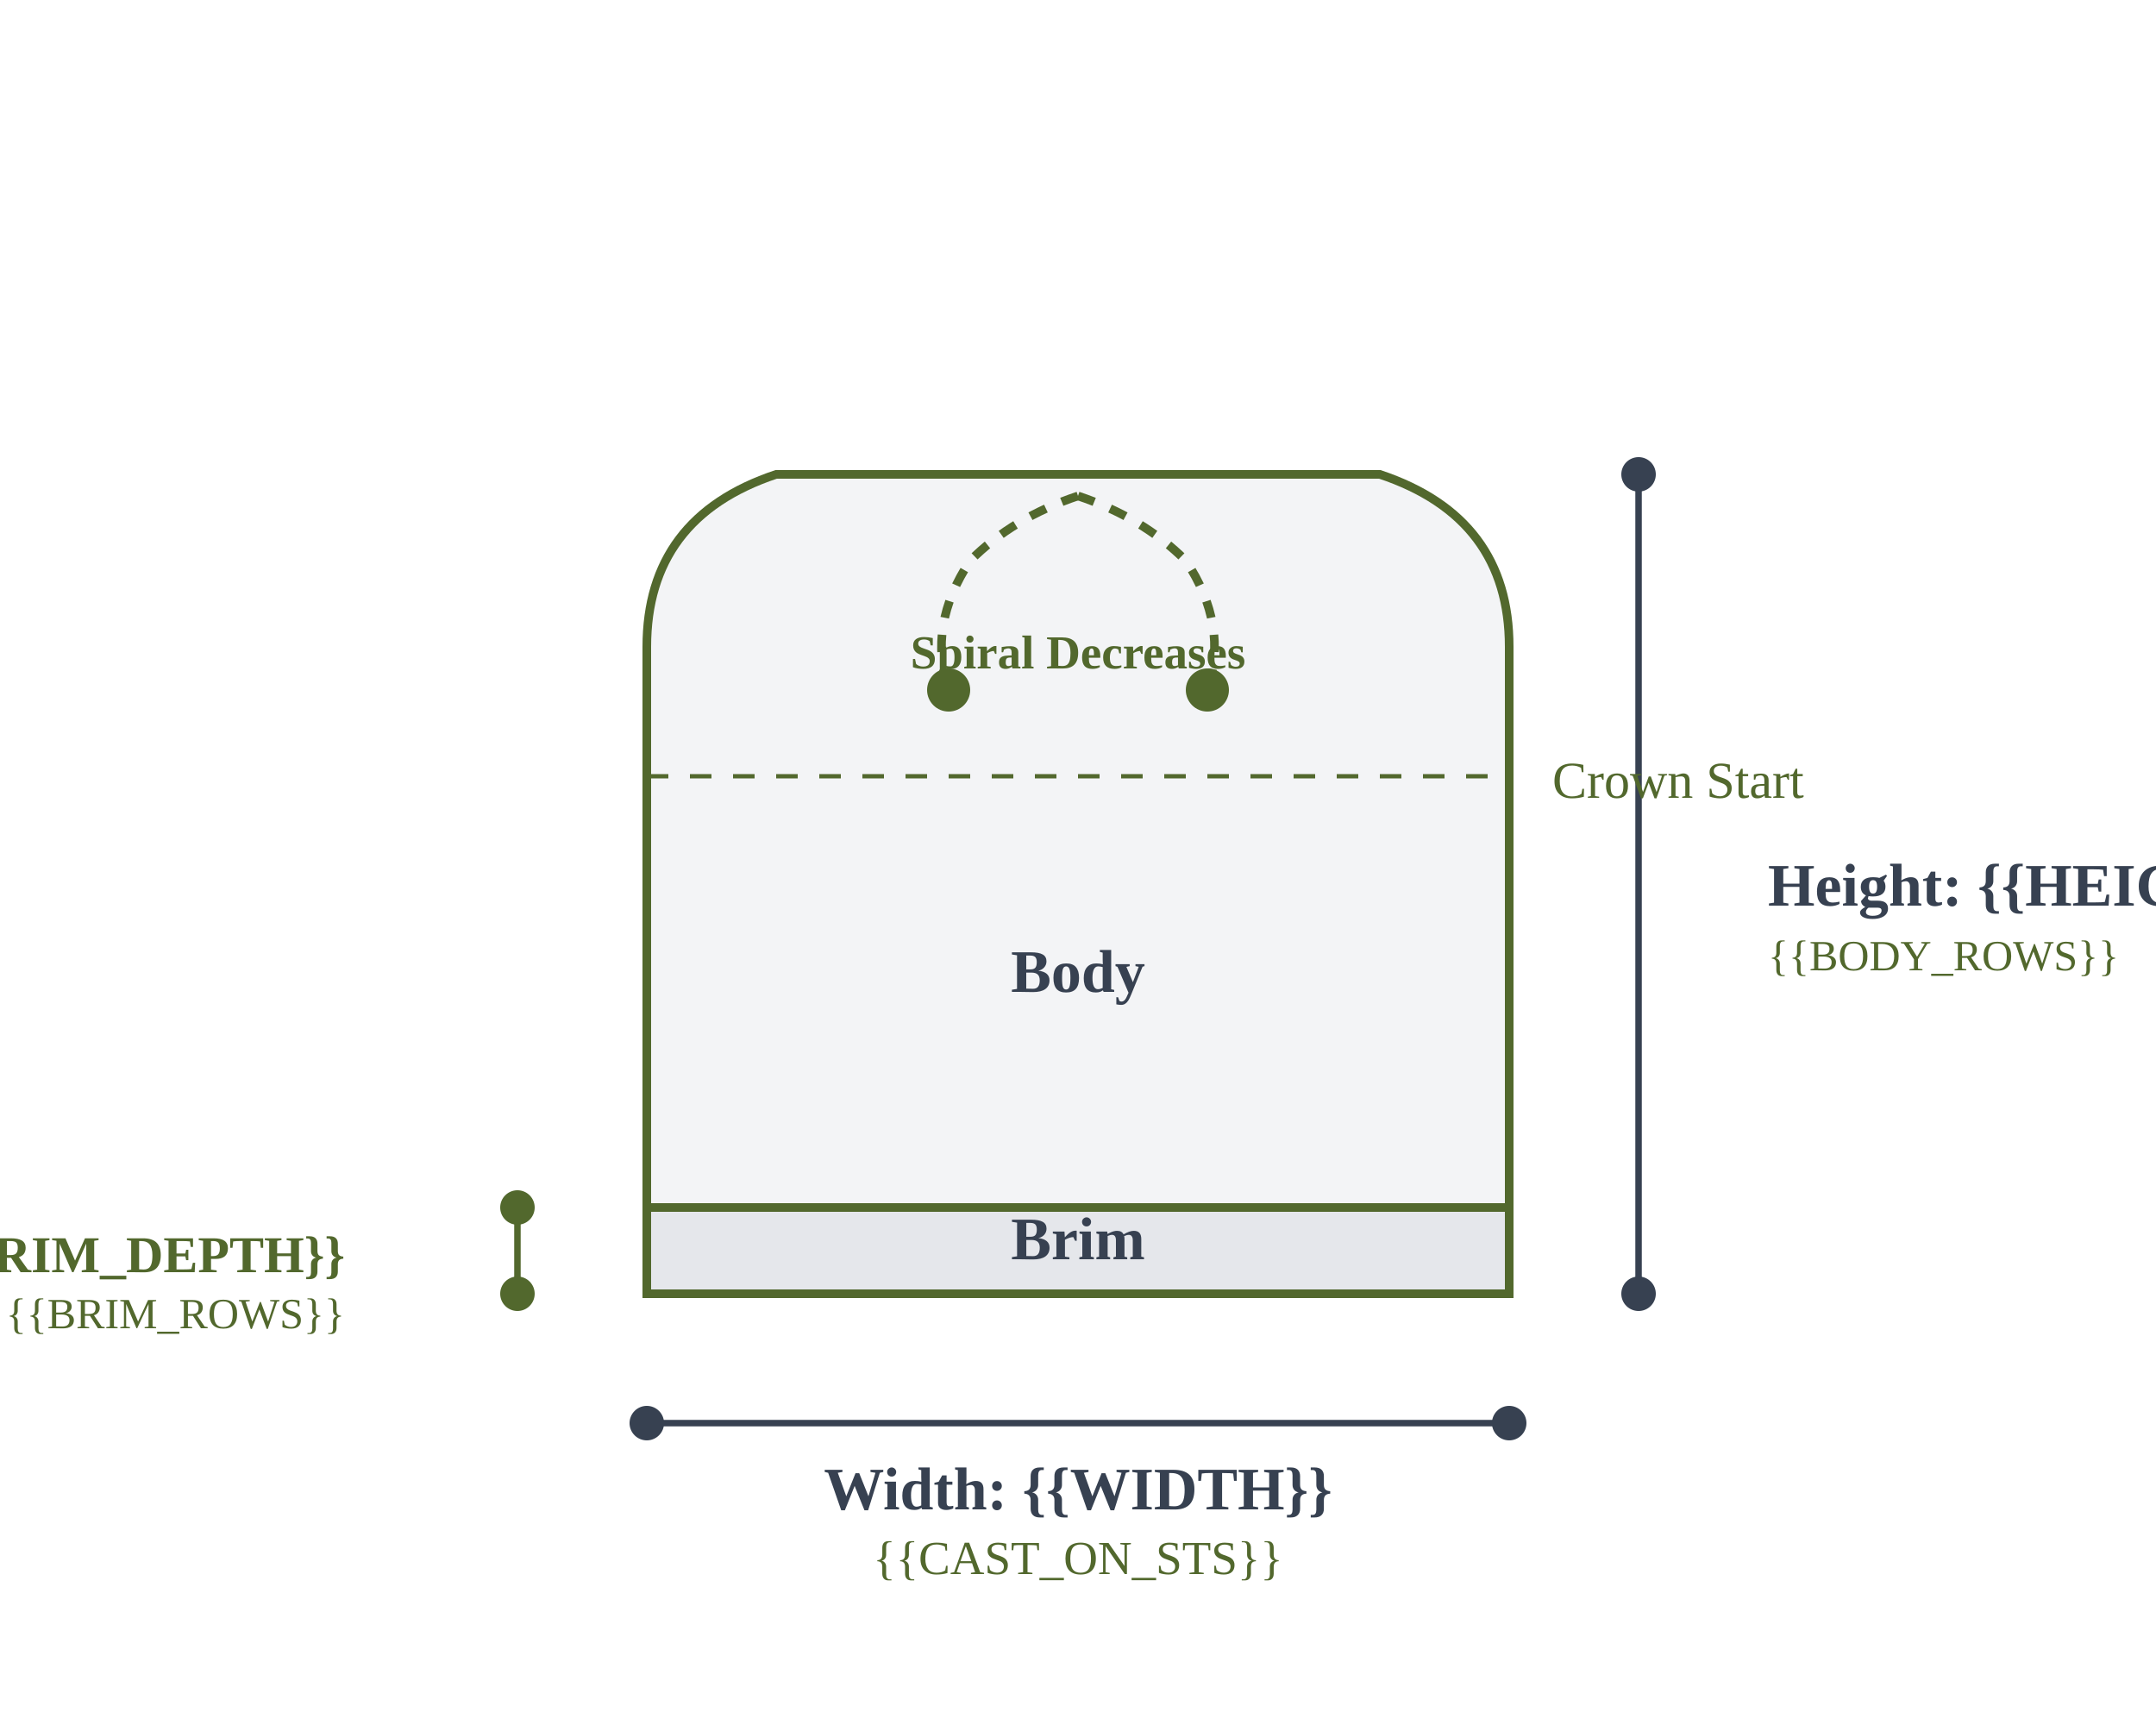
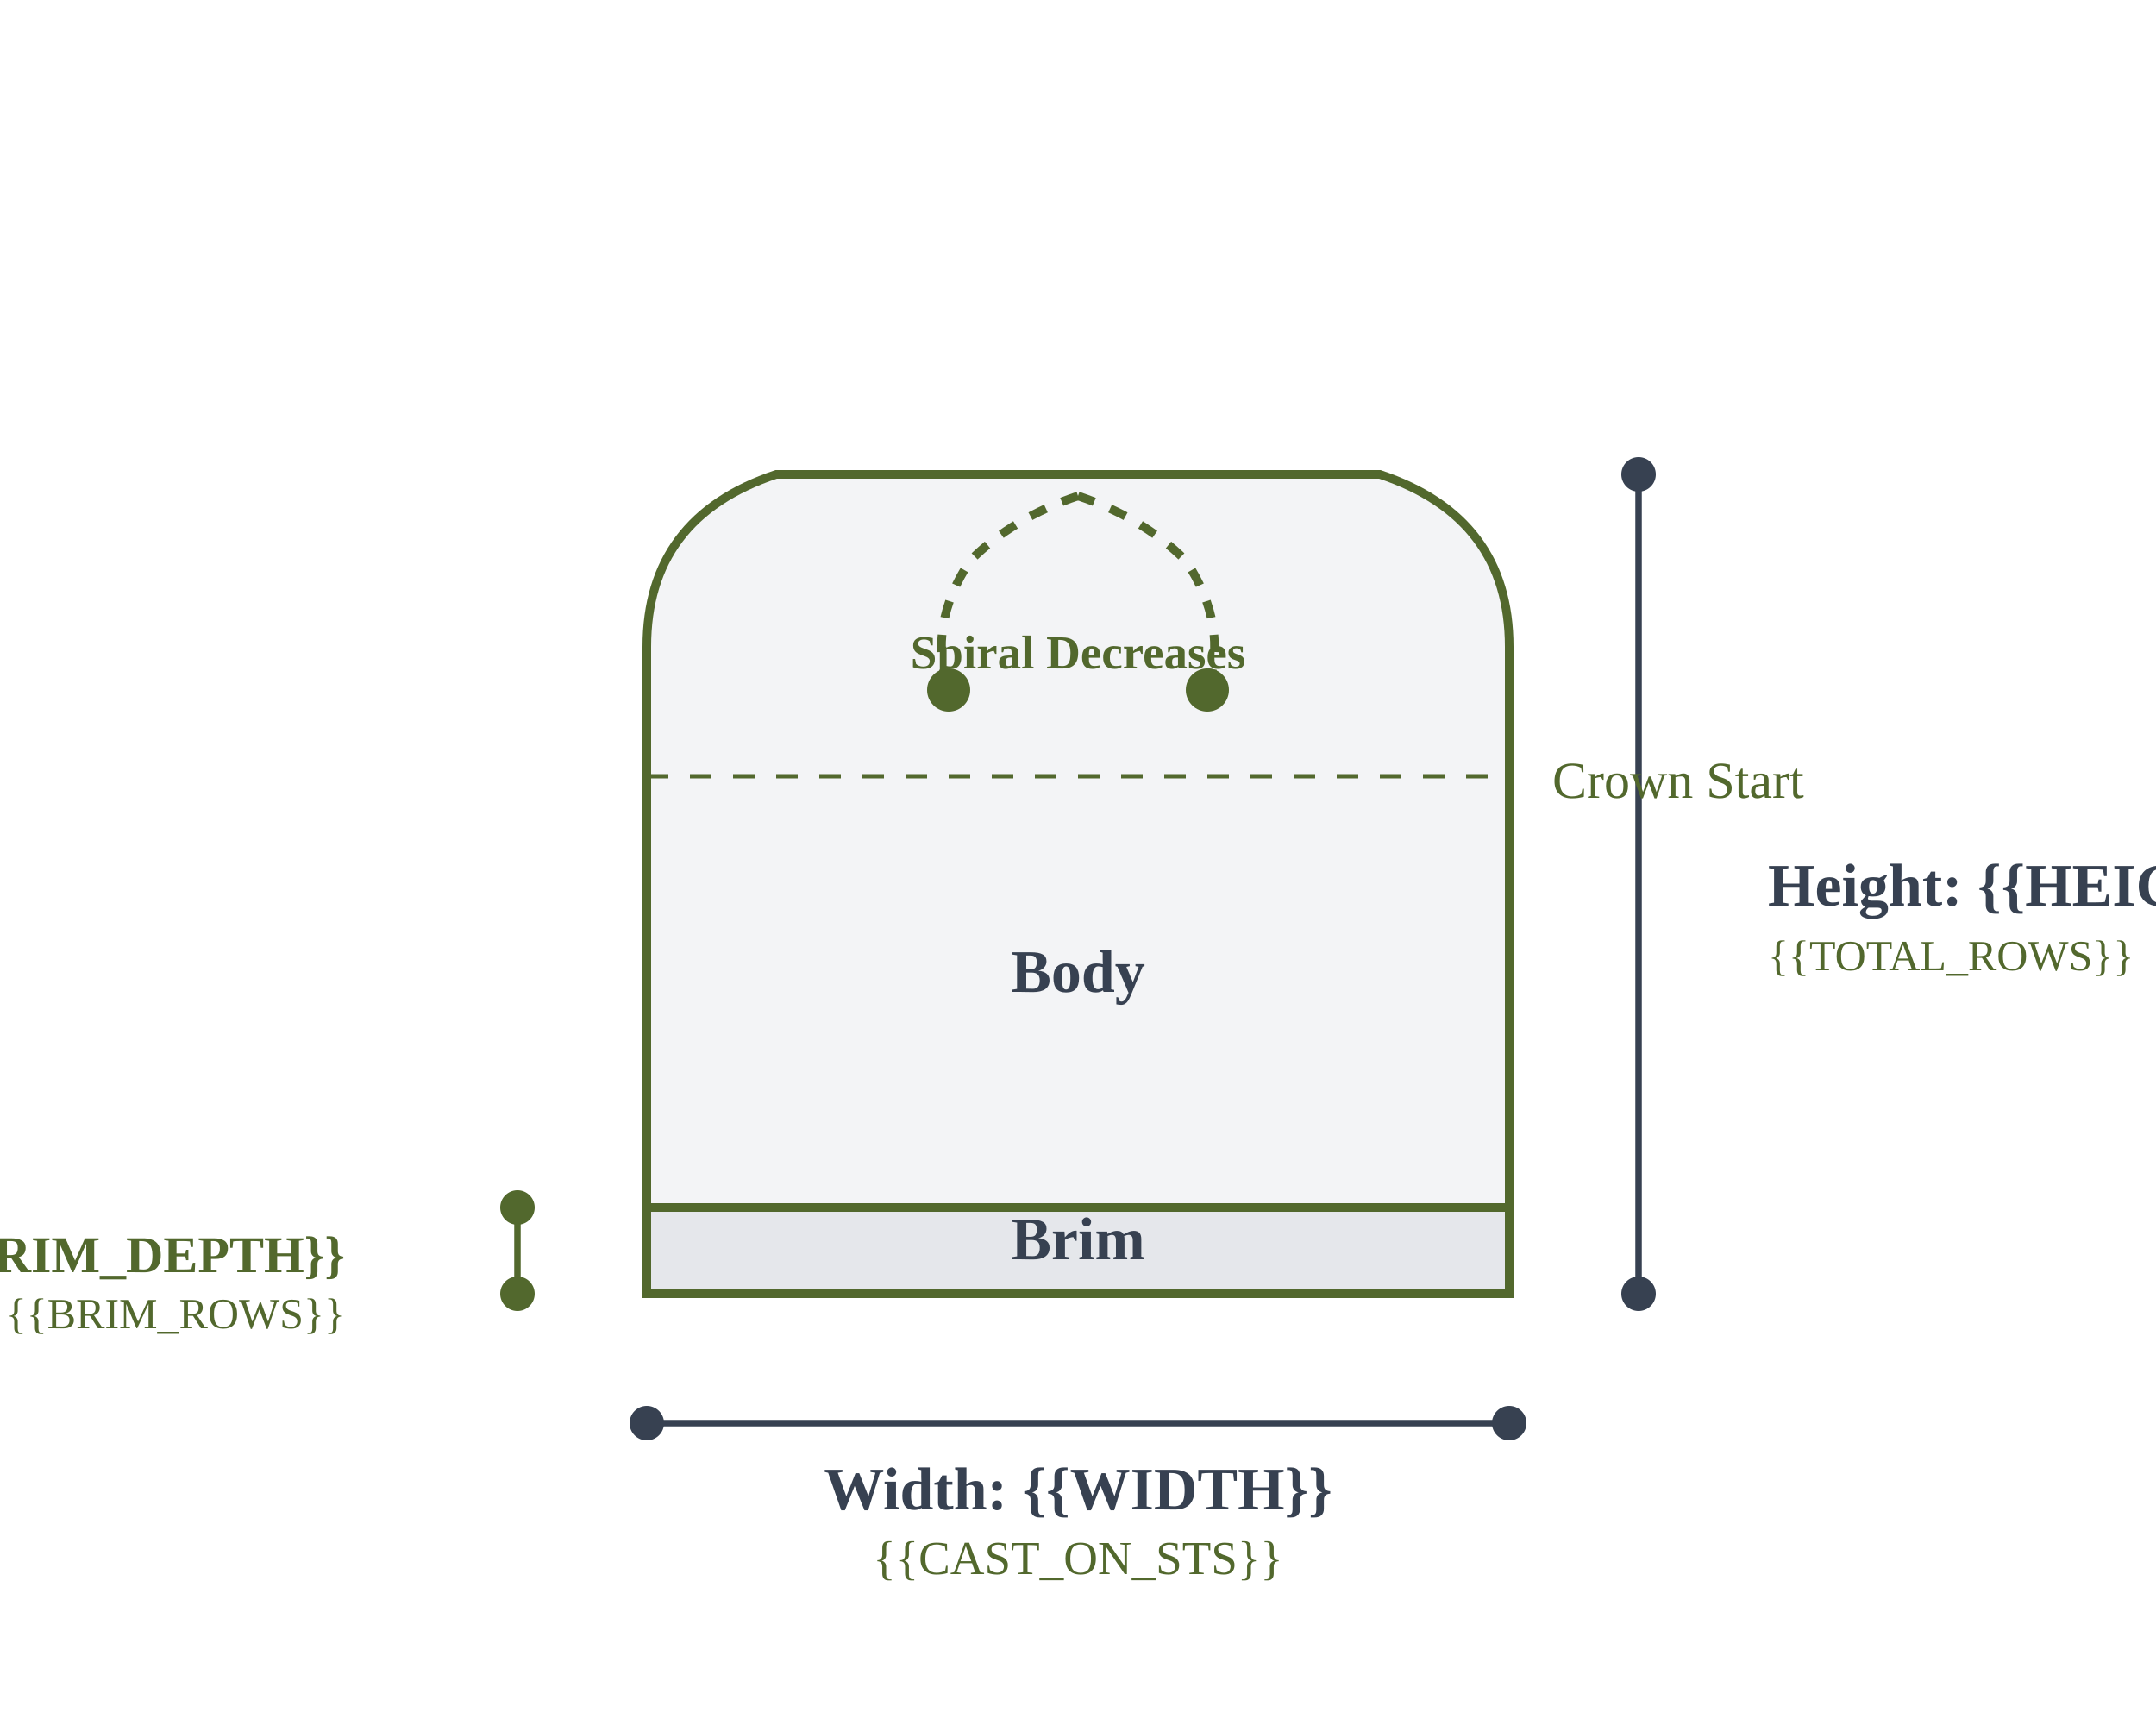
<svg xmlns="http://www.w3.org/2000/svg" viewBox="0 0 500 400">
  <path d="M 150 300 L 150 150 Q 150 120, 180 110 L 320 110 Q 350 120, 350 150 L 350 300 Z" fill="#f3f4f6" stroke="#52682D" stroke-width="2" />
  <path d="M 250 115 Q 235 120, 225 130 Q 215 145, 220 160" fill="none" stroke="#52682D" stroke-width="2" stroke-dasharray="4,4" />
  <path d="M 250 115 Q 265 120, 275 130 Q 285 145, 280 160" fill="none" stroke="#52682D" stroke-width="2" stroke-dasharray="4,4" />
  <circle cx="220" cy="160" r="5" fill="#52682D" />
  <circle cx="280" cy="160" r="5" fill="#52682D" />
  <text x="250" y="155" text-anchor="middle" font-size="11" font-weight="700" fill="#52682D">
    Spiral Decreases
  </text>
  <rect x="150" y="280" width="200" height="20" fill="#e5e7eb" stroke="#52682D" stroke-width="2" />
  <line x1="150" y1="180" x2="350" y2="180" stroke="#52682D" stroke-width="1" stroke-dasharray="5,5" />
  <line x1="150" y1="330" x2="350" y2="330" stroke="#374151" stroke-width="1.5" />
  <circle cx="150" cy="330" r="4" fill="#374151" />
  <circle cx="350" cy="330" r="4" fill="#374151" />
  <text x="250" y="350" text-anchor="middle" font-size="14" font-weight="600" fill="#374151">
    Width: {{WIDTH}}
  </text>
  <text x="250" y="365" text-anchor="middle" font-size="11" fill="#52682D">
    {{CAST_ON_STS}}
  </text>
  <line x1="380" y1="110" x2="380" y2="300" stroke="#374151" stroke-width="1.5" />
  <circle cx="380" cy="110" r="4" fill="#374151" />
  <circle cx="380" cy="300" r="4" fill="#374151" />
  <text x="410" y="210" text-anchor="start" font-size="14" font-weight="600" fill="#374151">
    Height: {{HEIGHT}}
  </text>
  <text x="410" y="225" text-anchor="start" font-size="10" fill="#52682D">
-     {{BODY_ROWS}}
+     {{TOTAL_ROWS}}
  </text>
  <line x1="120" y1="280" x2="120" y2="300" stroke="#52682D" stroke-width="1.5" />
  <circle cx="120" cy="280" r="4" fill="#52682D" />
  <circle cx="120" cy="300" r="4" fill="#52682D" />
  <text x="80" y="295" text-anchor="end" font-size="12" font-weight="600" fill="#52682D">
    Brim: {{BRIM_DEPTH}}
  </text>
  <text x="80" y="308" text-anchor="end" font-size="10" fill="#52682D">
    {{BRIM_ROWS}}
  </text>
  <text x="360" y="185" text-anchor="start" font-size="12" fill="#52682D">
    Crown Start
  </text>
  <text x="250" y="230" text-anchor="middle" font-size="14" font-weight="700" fill="#374151">
    Body
  </text>
  <text x="250" y="292" text-anchor="middle" font-size="14" font-weight="700" fill="#374151">
    Brim
  </text>
</svg>
